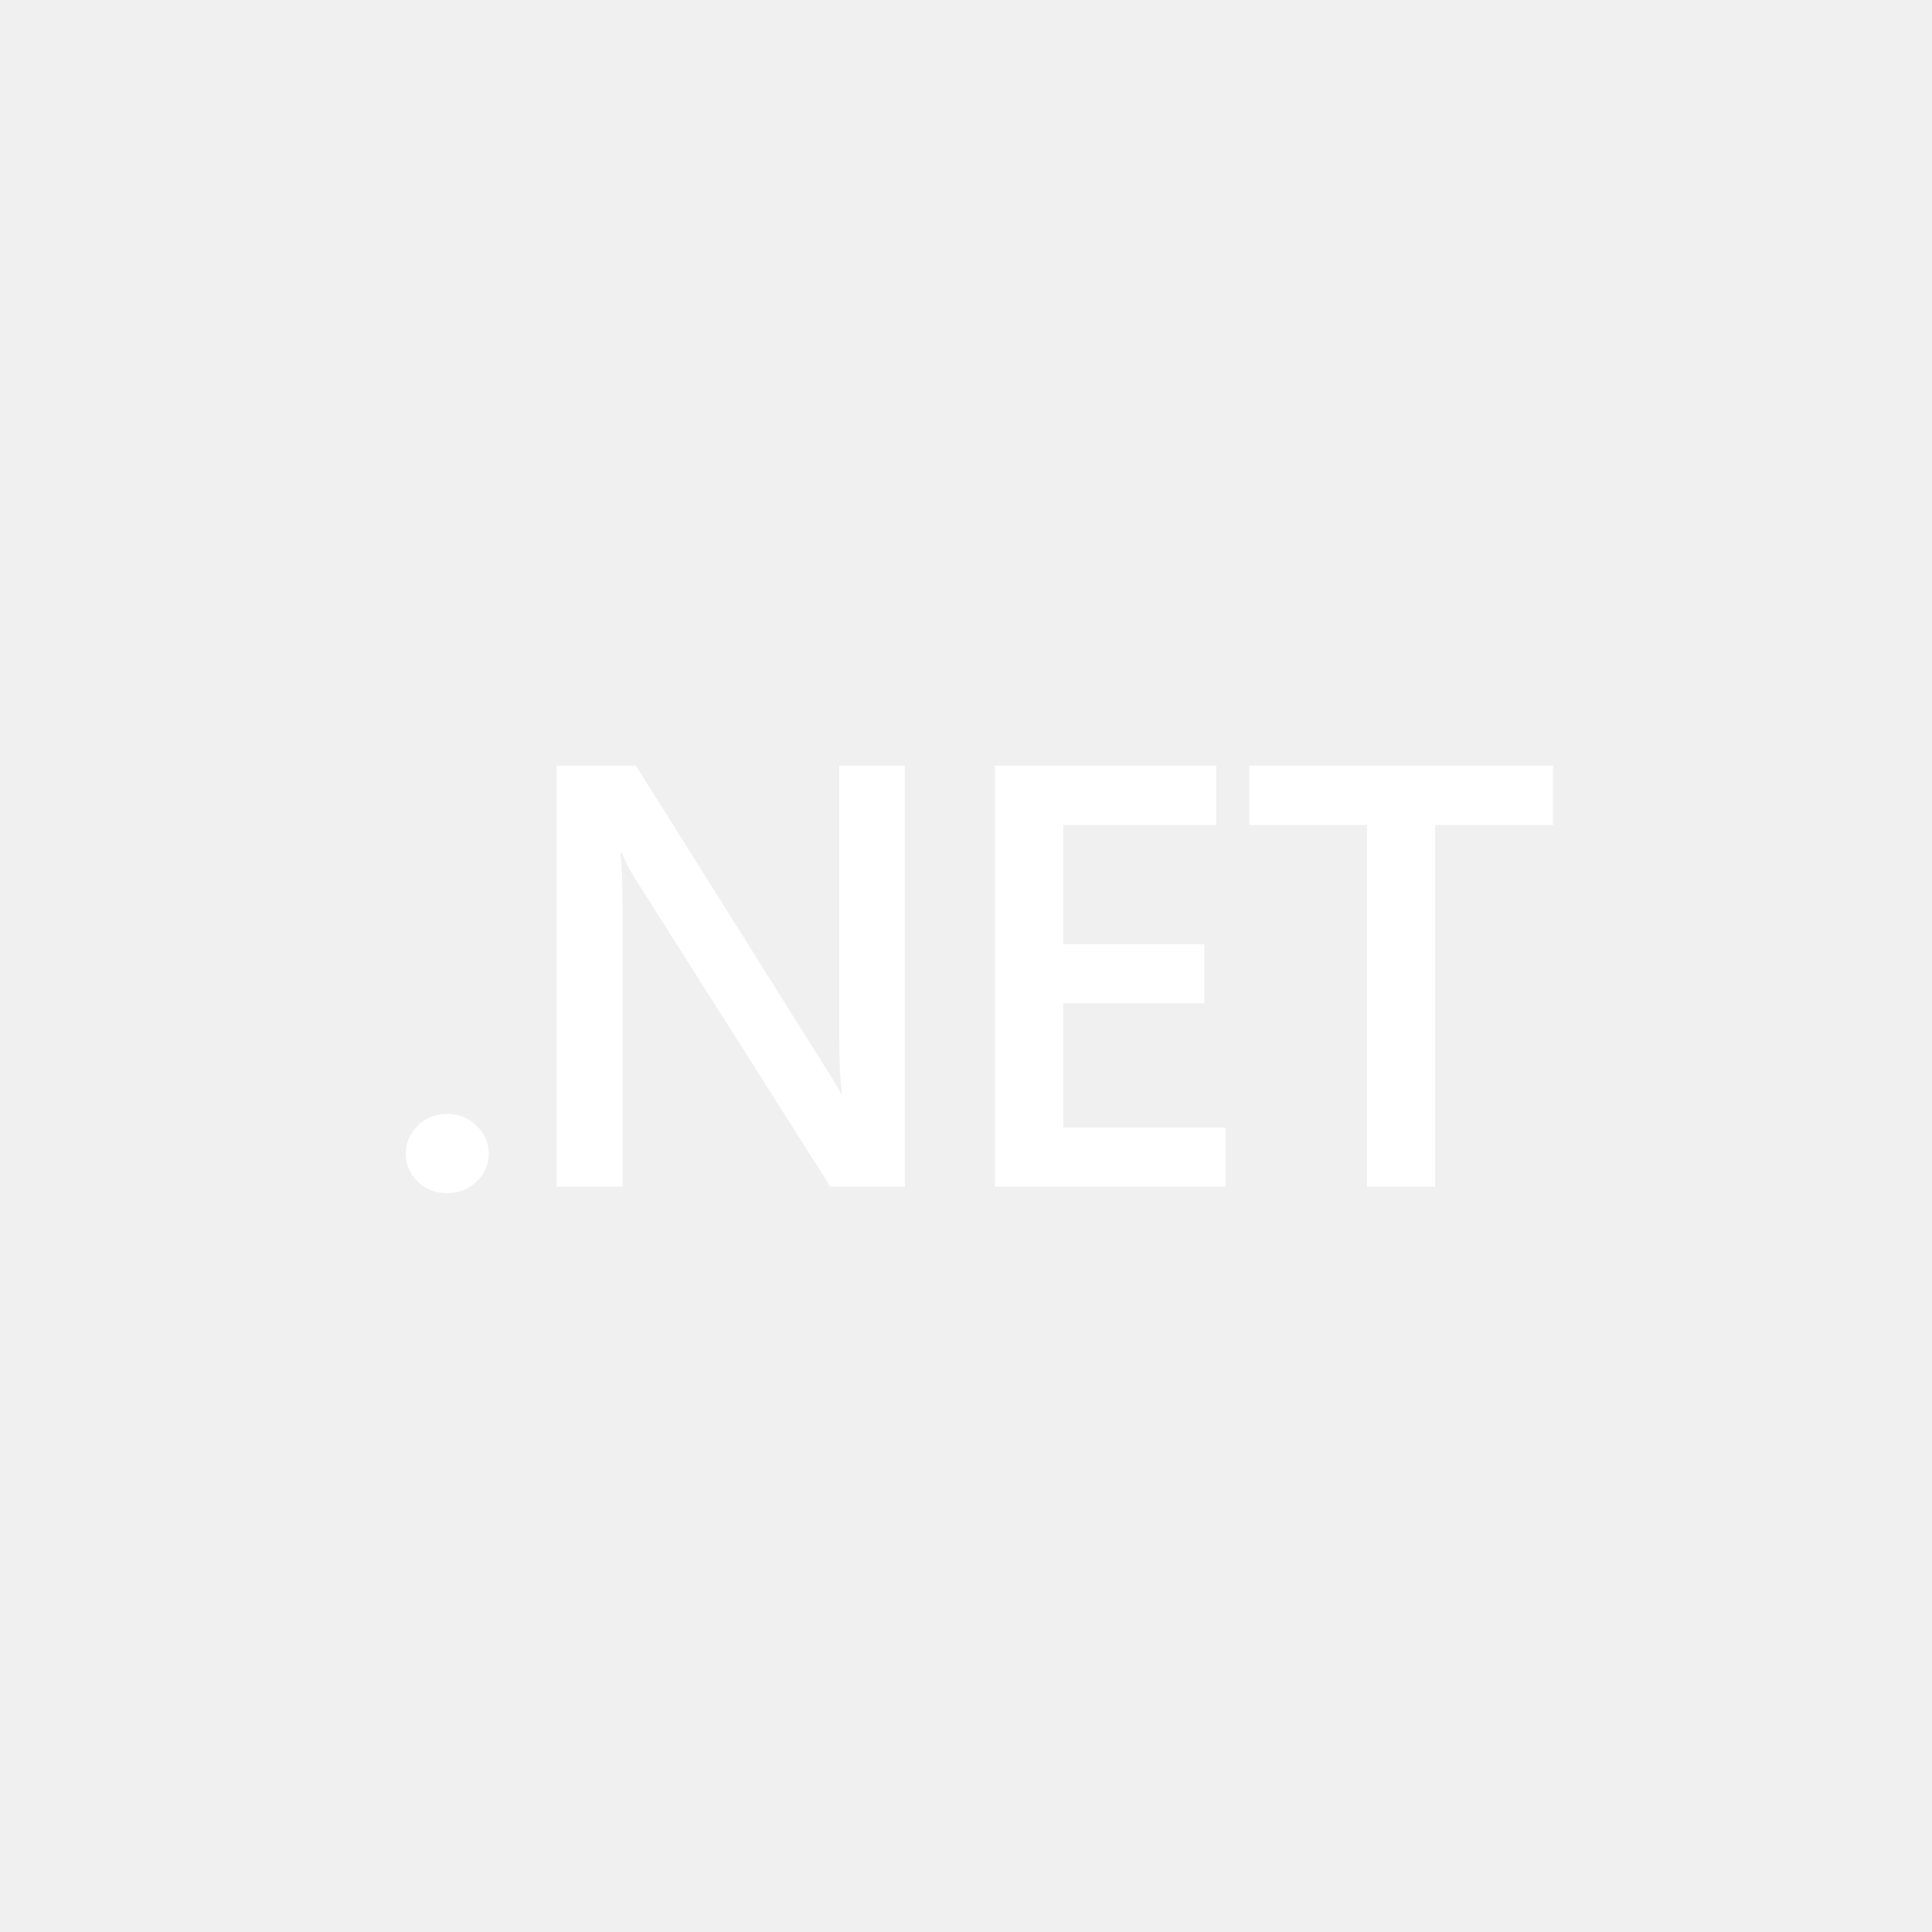
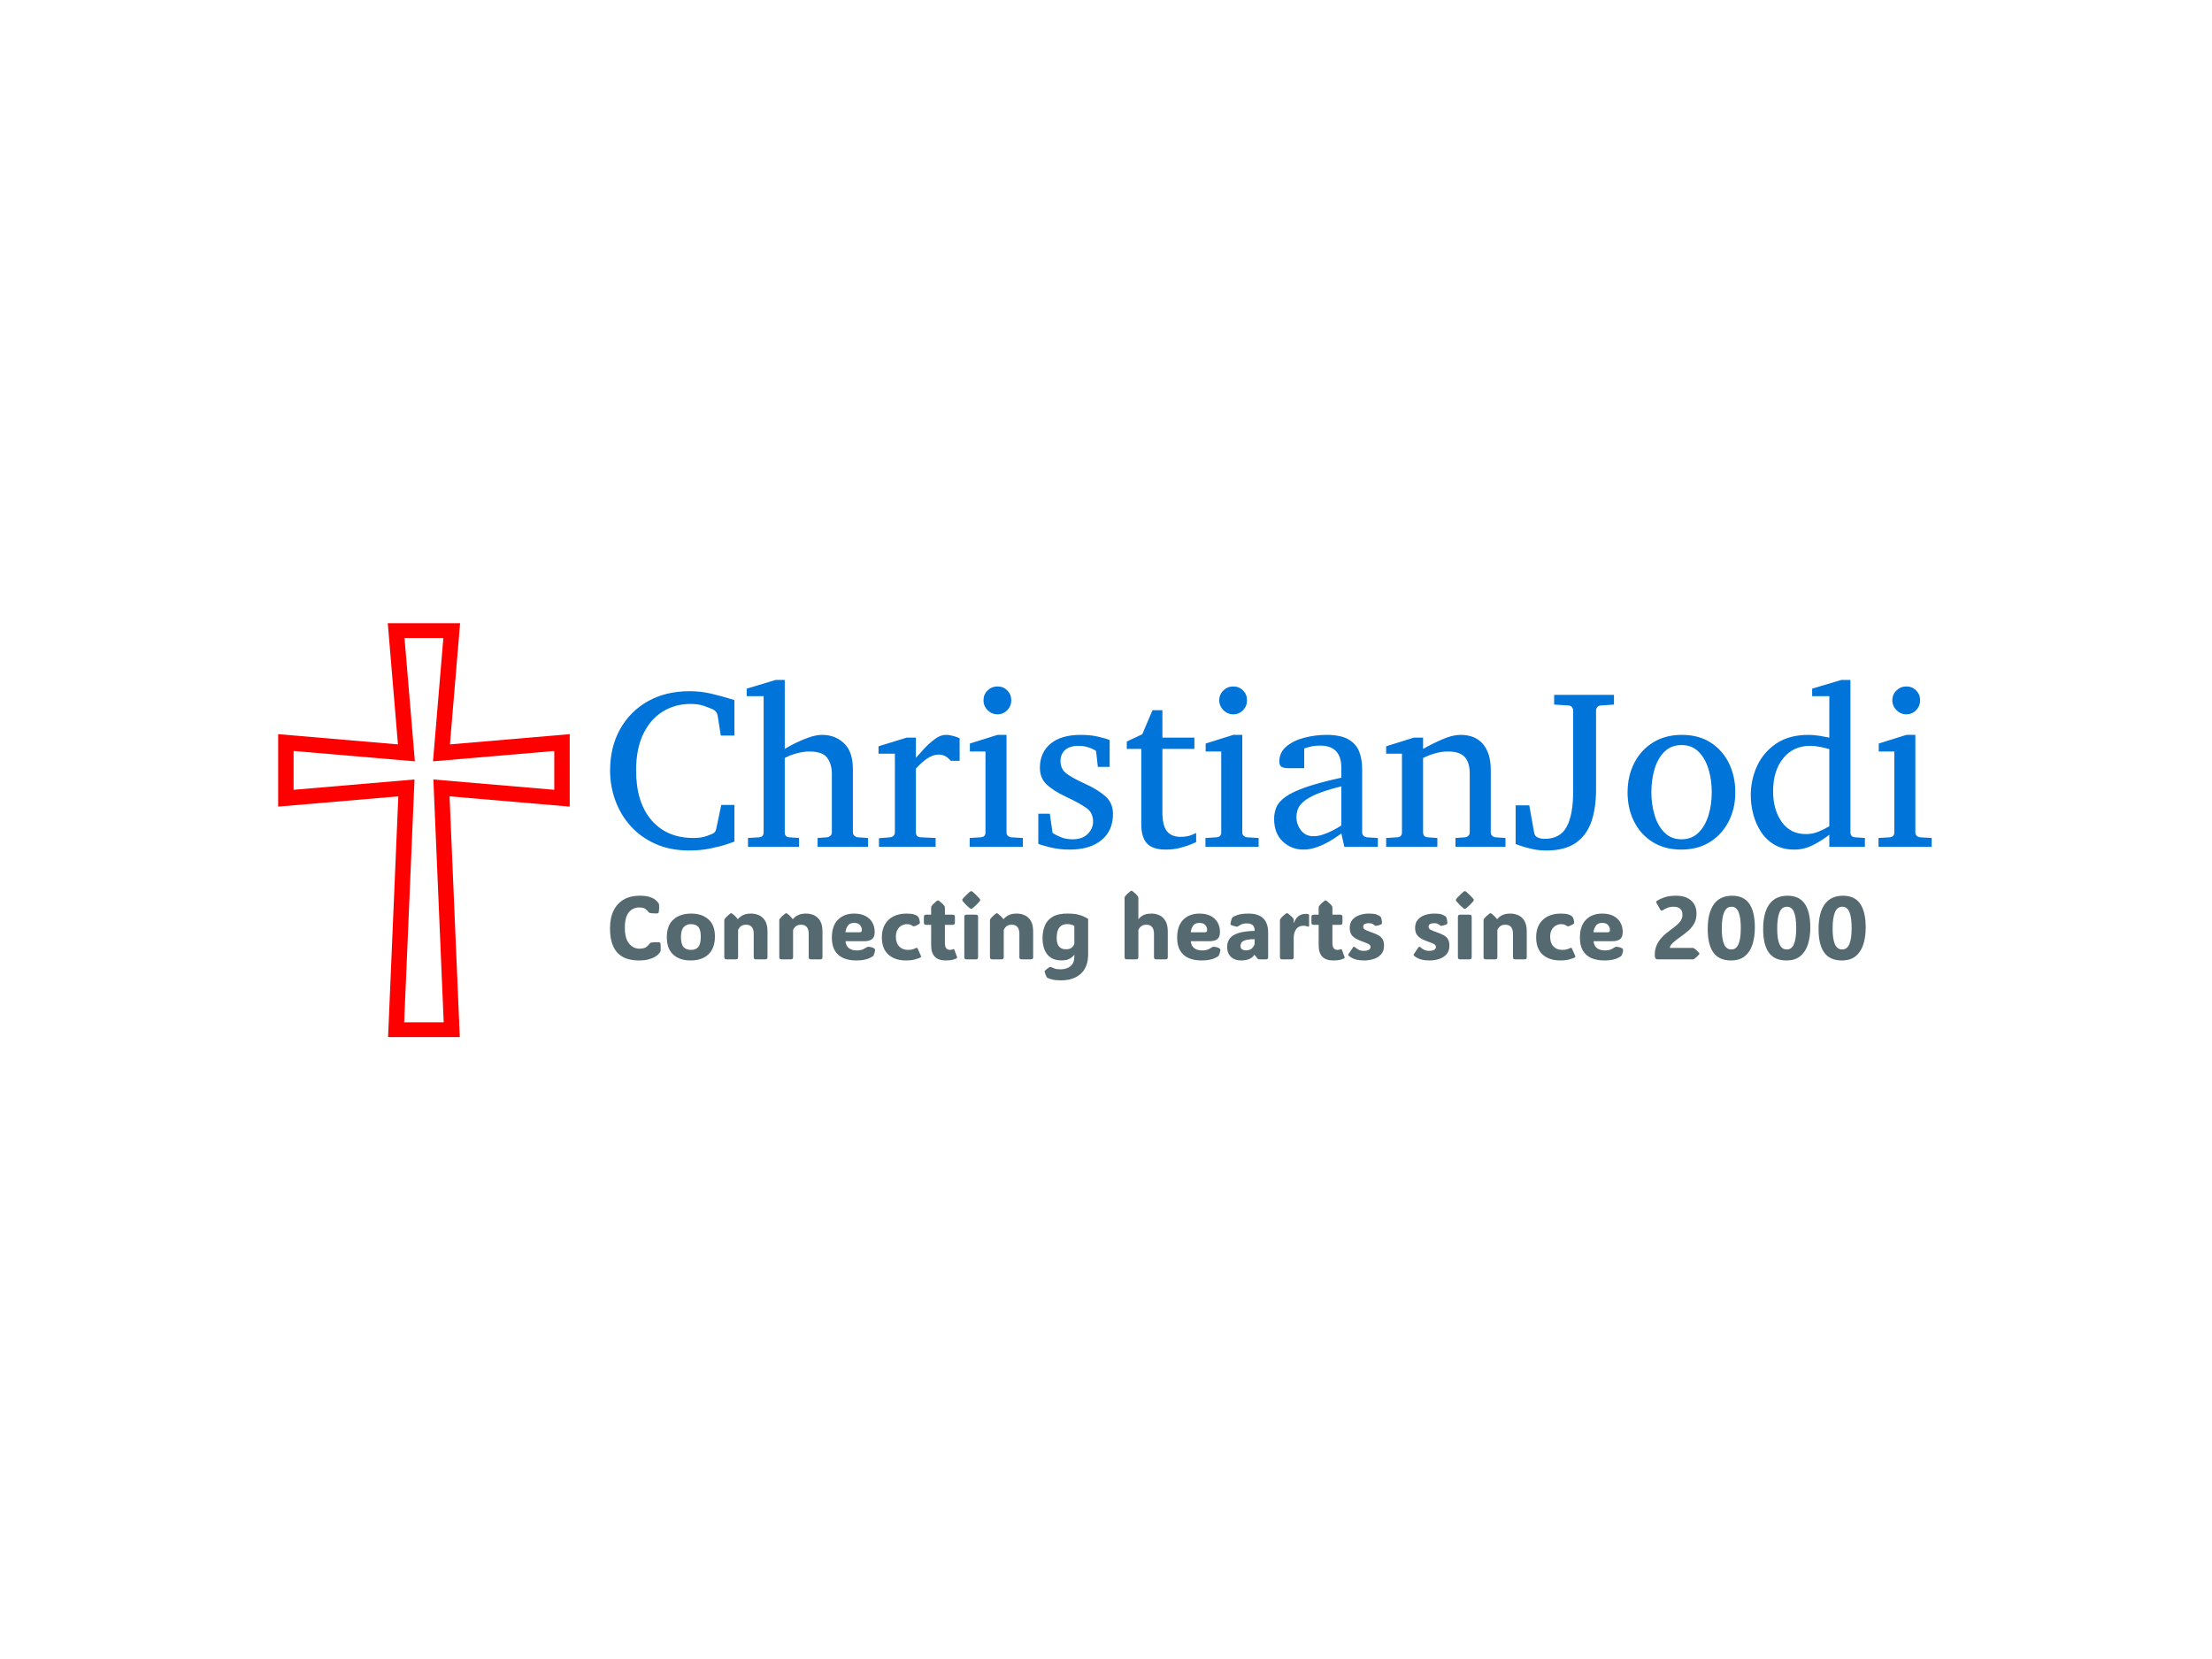
- <svg xmlns="http://www.w3.org/2000/svg" width="456" height="456" viewBox="0 0 456 456" version="1.1" xml:space="preserve" style="fill-rule:evenodd;clip-rule:evenodd;stroke-linejoin:round;stroke-miterlimit:2;">
-   <path d="m 105.5,281.609 c -2.703,0 -5.001,-0.9 -6.893,-2.702 -1.892,-1.848 -2.838,-4.042 -2.838,-6.582 0,-2.587 0.946,-4.804 2.838,-6.652 1.892,-1.848 4.19,-2.772 6.893,-2.772 2.748,0 5.068,0.924 6.96,2.772 1.937,1.848 2.906,4.064 2.906,6.652 0,2.54 -0.968,4.734 -2.906,6.582 -1.892,1.802 -4.212,2.702 -6.96,2.702 z" style="fill:#ffffff;fill-rule:nonzero;stroke-width:0.838" />
-   <path d="M 213.561,280.084 H 195.99 L 149.7,207.054 c -1.171,-1.848 -2.14,-3.765 -2.906,-5.751 h -0.406 c 0.361,2.125 0.541,6.675 0.541,13.65 v 65.132 h -15.543 v -99.36 h 18.719 l 44.737,71.298 c 1.892,2.957 3.109,4.989 3.649,6.098 h 0.27 c -0.45,-2.632 -0.676,-7.09 -0.676,-13.373 v -64.023 h 15.476 z" style="fill:#ffffff;fill-rule:nonzero;stroke-width:0.838" />
-   <path d="m 289.251,280.084 h -54.401 v -99.36 h 52.238 v 13.997 h -36.154 v 28.131 h 33.316 v 13.927 h -33.316 v 29.378 h 38.316 z" style="fill:#ffffff;fill-rule:nonzero;stroke-width:0.838" />
-   <path d="M 366.565,194.721 H 338.722 v 85.363 h -16.084 v -85.363 h -27.775 v -13.997 h 71.701 z" style="fill:#ffffff;fill-rule:nonzero;stroke-width:0.838" />
+ <svg xmlns="http://www.w3.org/2000/svg" version="1.1" width="2000" height="1500" viewBox="0 0 2000 1500">
+   <rect width="2000" height="1500" fill="#ffffff" />
+   <g transform="matrix(0.75,0,0,0.75,249.0909,563.4498)">
+     <svg viewBox="0 0 396 99" data-background-color="#ffffff" preserveAspectRatio="xMidYMid meet" height="499" width="2000">
+       <g id="tight-bounds" transform="matrix(1,0,0,1,0.24,-0.1520401)">
+         <svg viewBox="0 0 395.52 99.304" height="99.304" width="395.52">
+           <g>
+             <svg viewBox="0 0 494.805 124.232" height="99.304" width="395.52">
+               <g transform="matrix(1,0,0,1,99.28484,17.16951)">
+                 <svg viewBox="0 0 395.52 89.893" height="89.893" width="395.52">
+                   <g id="textblocktransform">
+                     <svg viewBox="0 0 395.52 89.893" height="89.893" width="395.52" id="textblock">
+                       <g>
+                         <svg viewBox="0 0 395.52 51.037" height="51.037" width="395.52">
+                           <g transform="matrix(1,0,0,1,0,0)">
+                             <svg width="395.52" viewBox="1.95 -36.84 291.72 37.65" height="51.037" data-palette-color="#0074d9">
+                               <path d="M26.49-9.25L29.39-9.25 29.39-1.15Q29.27-1.1 27.84-0.61 26.42-0.12 24.19 0.34 21.97 0.81 19.41 0.81L19.41 0.81Q15.21 0.81 11.96-0.65 8.72-2.1 6.48-4.59 4.25-7.08 3.1-10.24 1.95-13.4 1.95-16.85L1.95-16.85Q1.95-22.02 4.15-25.96 6.35-29.91 10.29-32.13 14.23-34.35 19.46-34.35L19.46-34.35Q21.9-34.35 24.13-33.84 26.37-33.33 29.39-32.4L29.39-32.4 29.39-24.56 26.39-24.56 25.66-29.1Q25.56-29.52 25.29-29.83 25.02-30.15 24.8-30.25L24.8-30.25 24.61-30.35Q23.97-30.64 22.71-31.09 21.44-31.54 19.7-31.54L19.7-31.54Q16.31-31.54 13.59-29.87 10.86-28.2 9.28-24.93 7.69-21.66 7.69-16.85L7.69-16.85Q7.69-9.86 11.06-5.91 14.43-1.95 20.36-1.95L20.36-1.95Q22.12-1.95 23.22-2.37 24.32-2.78 24.39-2.81L24.39-2.81Q25.17-3.1 25.34-3.81L25.34-3.81 26.49-9.25ZM58.88-1.95L58.88 0 47.75 0 47.75-1.95 49.8-2.1Q50.24-2.15 50.57-2.44 50.9-2.73 50.9-3.2L50.9-3.2 50.9-16.09Q50.9-18.24 49.88-19.64 48.85-21.04 45.94-21.04L45.94-21.04Q44.63-21.04 43.1-20.63 41.57-20.21 40.5-19.6L40.5-19.6 40.5-3.2Q40.5-2.17 41.5-2.1L41.5-2.1 43.65-1.95 43.65 0 32.39 0 32.39-1.95 34.79-2.1Q35.84-2.17 35.84-3.2L35.84-3.2 35.84-33.25 32.1-33.25 32.1-34.91 38.5-36.84 40.5-36.84 40.5-21.61Q41.4-22.17 42.84-22.89 44.28-23.61 45.87-24.16 47.46-24.71 48.75-24.71L48.75-24.71Q51.63-24.71 53.59-22.85 55.54-21 55.54-17.14L55.54-17.14 55.54-3.2Q55.54-2.73 55.87-2.44 56.2-2.15 56.64-2.1L56.64-2.1 58.88-1.95ZM79.1-23.95L79.1-18.99 77.14-18.99Q76.68-19.56 76.03-19.96 75.39-20.36 74.46-20.36L74.46-20.36Q73.26-20.36 72-19.53 70.75-18.7 69.45-17.26L69.45-17.26 69.45-3.2Q69.45-2.15 70.5-2.1L70.5-2.1 73.8-1.95 73.8 0 61.3 0 61.3-1.9 63.76-2.1Q64.2-2.15 64.51-2.44 64.81-2.73 64.81-3.2L64.81-3.2 64.81-20.56 61.2-20.56 61.2-22.19 67.4-24.1 69.45-24.1 69.45-19.65Q70.19-20.46 71.28-21.66 72.38-22.85 73.63-23.78 74.87-24.71 76.04-24.71L76.04-24.71Q76.83-24.71 77.73-24.46 78.63-24.22 79.1-23.95L79.1-23.95ZM90.5-32.35L90.5-32.35Q90.5-31.08 89.62-30.16 88.74-29.25 87.47-29.25L87.47-29.25Q86.2-29.25 85.28-30.16 84.37-31.08 84.37-32.35L84.37-32.35Q84.37-33.64 85.28-34.52 86.2-35.4 87.47-35.4L87.47-35.4Q88.74-35.4 89.62-34.52 90.5-33.64 90.5-32.35ZM93.06-1.95L93.06 0 81.32 0 81.32-1.95 83.76-2.1Q84.81-2.17 84.81-3.2L84.81-3.2 84.81-21.04 81.36-21.04 81.36-22.8 87.47-24.71 89.45-24.71 89.45-3.2Q89.45-2.73 89.75-2.44 90.06-2.15 90.5-2.1L90.5-2.1 93.06-1.95ZM112.95-7.25L112.95-7.25Q112.95-3.56 110.41-1.48 107.88 0.61 103.41 0.61L103.41 0.61Q101.11 0.61 99.17 0.13 97.23-0.34 96.47-0.66L96.47-0.66 96.47-7.3 99.01-7.3 99.62-3.05Q100.38-2.56 101.49-2.11 102.6-1.66 104.07-1.66L104.07-1.66Q106.22-1.66 107.39-2.86 108.56-4.05 108.56-5.54L108.56-5.54Q108.56-7.52 107.14-8.53 105.73-9.55 103.12-10.79L103.12-10.79 102.46-11.11Q99.72-12.4 98.27-13.81 96.82-15.21 96.82-17.46L96.82-17.46Q96.82-20.8 99.16-22.75 101.5-24.71 105.82-24.71L105.82-24.71Q108.02-24.71 109.74-24.3 111.46-23.9 112.22-23.56L112.22-23.56 112.22-17.65 109.61-17.65 109.22-21.14Q108.68-21.56 107.63-21.92 106.58-22.29 105.41-22.29L105.41-22.29Q103.36-22.29 102.36-21.35 101.36-20.41 101.36-18.95L101.36-18.95Q101.36-17.26 102.57-16.27 103.77-15.28 106.95-13.84L106.95-13.84Q109.56-12.65 111.26-11.17 112.95-9.69 112.95-7.25ZM131.31-3.05L131.31-3.05 131.31-1.05Q131.31-1.05 130.37-0.63 129.43-0.22 127.9 0.2 126.38 0.61 124.57 0.61L124.57 0.61Q121.76 0.61 120.48-0.72 119.2-2.05 119.2-5L119.2-5 119.2-21.61 116-21.61 116-23.24 119.42-24.85 121.67-30.15 123.86-30.15 123.86-24.1 130.92-24.1 130.92-21.61 123.86-21.61 123.86-7.64Q123.86-4.66 124.87-3.43 125.87-2.2 127.87-2.2L127.87-2.2Q129.33-2.2 130.32-2.62 131.31-3.05 131.31-3.05ZM142.54-32.35L142.54-32.35Q142.54-31.08 141.66-30.16 140.78-29.25 139.51-29.25L139.51-29.25Q138.24-29.25 137.33-30.16 136.41-31.08 136.41-32.35L136.41-32.35Q136.41-33.64 137.33-34.52 138.24-35.4 139.51-35.4L139.51-35.4Q140.78-35.4 141.66-34.52 142.54-33.64 142.54-32.35ZM145.1-1.95L145.1 0 133.36 0 133.36-1.95 135.8-2.1Q136.85-2.17 136.85-3.2L136.85-3.2 136.85-21.04 133.41-21.04 133.41-22.8 139.51-24.71 141.49-24.71 141.49-3.2Q141.49-2.73 141.79-2.44 142.1-2.15 142.54-2.1L142.54-2.1 145.1-1.95ZM171.42-1.95L171.42 0 164.02 0 163.36-2.95Q163.36-2.95 162.62-2.42 161.87-1.88 160.65-1.17 159.43-0.46 157.95 0.07 156.48 0.61 155.01 0.61L155.01 0.61Q152.3 0.61 150.41-1.2 148.52-3 148.52-6.15L148.52-6.15Q148.52-7.54 149.02-8.74 149.52-9.94 151.02-11.02 152.52-12.11 155.49-13.15 158.45-14.18 163.36-15.26L163.36-15.26 163.36-17.41Q163.36-22.34 158.7-22.34L158.7-22.34Q157.4-22.34 156.46-22.09 155.52-21.85 155.16-21.7L155.16-21.7 155.16-17.36 151.52-17.36Q150.84-17.36 150.25-17.61 149.67-17.87 149.67-18.8L149.67-18.8Q149.67-20.85 151.23-22.16 152.79-23.46 155.19-24.08 157.6-24.71 160.07-24.71L160.07-24.71Q163.17-24.71 164.88-23.74 166.58-22.78 167.27-21.08 167.95-19.38 167.95-17.21L167.95-17.21 167.95-3.2Q167.95-2.73 168.26-2.44 168.56-2.15 169-2.1L169-2.1 171.42-1.95ZM163.36-4.71L163.36-4.71 163.36-13.35Q159.99-12.52 158-11.68 156.01-10.84 155.04-10 154.06-9.16 153.75-8.29 153.45-7.42 153.45-6.49L153.45-6.49Q153.45-4.96 154.44-3.65 155.43-2.34 157.21-2.34L157.21-2.34Q158.21-2.34 159.28-2.7 160.36-3.05 161.29-3.53 162.21-4 162.79-4.36 163.36-4.71 163.36-4.71ZM199.59-1.95L199.59 0 188.55 0 188.55-1.95 190.65-2.1Q191.09-2.15 191.4-2.44 191.7-2.73 191.7-3.2L191.7-3.2 191.7-16.21Q191.7-18.58 190.61-19.81 189.51-21.04 186.89-21.04L186.89-21.04Q185.48-21.04 184.07-20.64 182.67-20.24 181.4-19.6L181.4-19.6 181.4-3.2Q181.4-2.17 182.45-2.1L182.45-2.1 184.55-1.95 184.55 0 173.25 0 173.25-1.95 175.69-2.1Q176.74-2.17 176.74-3.2L176.74-3.2 176.74-20.56 173.25-20.56 173.25-22.19 179.35-24.1 181.4-24.1 181.4-21.61Q183.5-22.8 185.71-23.75 187.92-24.71 189.65-24.71L189.65-24.71Q192.92-24.71 194.63-22.67 196.34-20.63 196.34-16.99L196.34-16.99 196.34-3.2Q196.34-2.73 196.65-2.44 196.95-2.15 197.39-2.1L197.39-2.1 199.59-1.95ZM223.54-33.54L223.54-31.4 220.63-31.2Q220.12-31.18 219.85-30.82 219.58-30.47 219.58-30.1L219.58-30.1 219.58-12.65Q219.58-8.5 218.52-5.48 217.46-2.47 215.05-0.83 212.65 0.81 208.6 0.81L208.6 0.81Q206.98 0.81 205.48 0.48 203.98 0.15 202.98-0.21 201.98-0.56 201.83-0.61L201.83-0.61 201.83-9.16 204.84-9.16 205.93-3.05Q206.08-2.29 206.78-2.03 207.47-1.76 208.23-1.76L208.23-1.76Q211.65-1.76 213.09-4.41 214.53-7.06 214.53-12.3L214.53-12.3 214.53-30.1Q214.53-30.47 214.27-30.82 214.02-31.18 213.48-31.2L213.48-31.2 210.33-31.4 210.33-33.54 223.54-33.54ZM250.32-12.01L250.32-12.01Q250.32-8.47 248.85-5.6 247.39-2.73 244.71-1.06 242.04 0.61 238.38 0.61L238.38 0.61Q234.74 0.61 232.08-1.05 229.42-2.71 227.98-5.57 226.54-8.42 226.54-12.01L226.54-12.01Q226.54-15.58 227.99-18.46 229.44-21.34 232.14-23.02 234.84-24.71 238.52-24.71L238.52-24.71Q242.26-24.71 244.9-23 247.53-21.29 248.93-18.41 250.32-15.53 250.32-12.01ZM245.12-12.06L245.12-12.06Q245.12-14.79 244.4-17.16 243.68-19.53 242.2-21 240.72-22.46 238.48-22.46L238.48-22.46Q236.16-22.46 234.68-21 233.2-19.53 232.49-17.16 231.79-14.79 231.79-12.06L231.79-12.06Q231.79-9.35 232.51-6.97 233.23-4.59 234.7-3.13 236.18-1.66 238.43-1.66L238.43-1.66Q240.72-1.66 242.2-3.13 243.68-4.59 244.4-6.96 245.12-9.33 245.12-12.06ZM278.93-1.95L278.93 0 271.07 0 271.07-2.66Q269.36-1.34 267.43-0.37 265.5 0.61 263.33 0.61L263.33 0.61Q260.81 0.61 258.99-0.45 257.17-1.51 256.01-3.27 254.86-5.03 254.29-7.15 253.73-9.28 253.73-11.4L253.73-11.4Q253.73-14.79 255.12-17.83 256.52-20.87 259.35-22.79 262.18-24.71 266.48-24.71L266.48-24.71Q267.67-24.71 269.08-24.48 270.48-24.24 271.07-24.1L271.07-24.1 271.07-33.25 267.28-33.25 267.28-34.91 273.73-36.84 275.73-36.84 275.73-3.2Q275.73-2.17 276.78-2.1L276.78-2.1 278.93-1.95ZM271.07-4.54L271.07-4.54 271.07-21.56Q270.43-21.78 269.17-22.03 267.92-22.29 266.82-22.29L266.82-22.29Q263.11-22.29 260.89-19.54 258.66-16.8 258.66-12.26L258.66-12.26Q258.66-8.18 260.57-5.49 262.47-2.81 265.91-2.81L265.91-2.81Q267.43-2.81 268.76-3.38 270.09-3.96 271.07-4.54ZM291.11-32.35L291.11-32.35Q291.11-31.08 290.23-30.16 289.35-29.25 288.08-29.25L288.08-29.25Q286.81-29.25 285.9-30.16 284.98-31.08 284.98-32.35L284.98-32.35Q284.98-33.64 285.9-34.52 286.81-35.4 288.08-35.4L288.08-35.4Q289.35-35.4 290.23-34.52 291.11-33.64 291.11-32.35ZM293.67-1.95L293.67 0 281.93 0 281.93-1.95 284.37-2.1Q285.42-2.17 285.42-3.2L285.42-3.2 285.42-21.04 281.98-21.04 281.98-22.8 288.08-24.71 290.06-24.71 290.06-3.2Q290.06-2.73 290.36-2.44 290.67-2.15 291.11-2.1L291.11-2.1 293.67-1.95Z" opacity="1" transform="matrix(1,0,0,1,0,0)" fill="#0074d9" class="wordmark-text-0" data-fill-palette-color="primary" id="text-0" />
+                             </svg>
+                           </g>
+                         </svg>
+                       </g>
+                       <g transform="matrix(1,0,0,1,0,63.08558)">
+                         <svg viewBox="0 0 375.744 26.807" height="26.807" width="375.744">
+                           <g transform="matrix(1,0,0,1,0,0)">
+                             <svg width="375.744" viewBox="2.2 -38.38 702.47 50.12" height="26.807" data-palette-color="#556970">
+                               <path d="M18.6-5.98L18.6-5.98Q20.39-5.98 21.4-6.35 22.41-6.71 22.97-7.25 23.54-7.79 23.95-8.33L23.95-8.33Q24.34-8.81 24.6-9.06 24.85-9.3 25.32-9.4L25.32-9.4Q25.71-9.52 26.57-9.56 27.44-9.59 28.31-9.59 29.17-9.59 29.52-9.55L29.52-9.55Q30.03-9.52 30.22-9.35L30.22-9.35Q30.42-9.18 30.47-8.62L30.47-8.62Q30.54-7.84 30.55-6.76 30.57-5.69 30.52-4.91L30.52-4.91Q30.49-4.66 30.43-4.49 30.37-4.32 30.18-3.98L30.18-3.98Q29.93-3.59 29.22-2.84 28.52-2.1 27.15-1.31 25.78-0.51 23.62 0.05 21.46 0.61 18.31 0.61L18.31 0.61Q14.94 0.61 12.01-0.26 9.08-1.12 6.87-3.17 4.66-5.22 3.43-8.72 2.2-12.21 2.2-17.43L2.2-17.43Q2.2-23.24 4.21-27.31 6.23-31.37 9.94-33.5 13.65-35.62 18.73-35.62L18.73-35.62Q22.29-35.62 24.45-34.89 26.61-34.16 27.73-33.17 28.86-32.18 29.32-31.45L29.32-31.45Q29.49-31.18 29.57-30.97 29.64-30.76 29.66-30.32L29.66-30.32Q29.74-29.74 29.7-28.61 29.66-27.49 29.52-26.64L29.52-26.64Q29.42-26.1 29.2-25.93L29.2-25.93Q29.1-25.83 28.86-25.76 28.61-25.68 28.13-25.68L28.13-25.68Q27.34-25.68 26.37-25.74 25.39-25.81 24.9-25.88L24.9-25.88Q24.32-25.98 24.05-26.16 23.78-26.34 23.51-26.73L23.51-26.73Q23.07-27.37 22-28.2 20.92-29.03 18.46-29.03L18.46-29.03Q14.99-29.03 12.74-26.35 10.5-23.68 10.5-17.7L10.5-17.7Q10.5-11.74 12.85-8.86 15.21-5.98 18.6-5.98ZM47.31 0.61L47.31 0.61Q41.16 0.61 37.57-2.66 33.98-5.93 33.98-12.4L33.98-12.4Q33.98-19.04 37.71-22.33 41.43-25.61 47.65-25.61L47.65-25.61Q53.66-25.61 57.27-22.38 60.89-19.14 60.89-12.84L60.89-12.84Q60.89-6.27 57.27-2.83 53.66 0.61 47.31 0.61ZM47.56-5.3L47.56-5.3Q50.24-5.3 51.61-6.97 52.98-8.64 52.98-12.7L52.98-12.7Q52.98-16.55 51.6-18.13 50.22-19.7 47.51-19.7L47.51-19.7Q44.89-19.7 43.39-18.01 41.89-16.31 41.89-12.5L41.89-12.5Q41.89-8.52 43.32-6.91 44.75-5.3 47.56-5.3ZM90.3-15.55L90.3-15.55 90.3-1.29Q90.3-0.56 90-0.28 89.69 0 88.96 0L88.96 0 83.93 0Q83.2 0 82.89-0.28 82.59-0.56 82.59-1.29L82.59-1.29 82.59-14.28Q82.59-16.94 81.46-18.16 80.34-19.38 78.41-19.38L78.41-19.38Q76.48-19.38 75.45-18.55 74.41-17.72 73.85-16.46L73.85-16.46 73.85-1.29Q73.85-0.56 73.54-0.28 73.24 0 72.5 0L72.5 0 67.48 0Q66.74 0 66.44-0.28 66.13-0.56 66.13-1.29L66.13-1.29 66.13-21.75Q66.13-22.34 66.38-22.66L66.38-22.66Q66.89-23.34 67.61-24.05 68.33-24.76 69.38-25.56L69.38-25.56Q69.7-25.81 69.99-25.81L69.99-25.81Q70.26-25.81 70.6-25.56L70.6-25.56Q71.63-24.76 72.36-24.02 73.09-23.29 73.65-22.51L73.65-22.51 73.77-22.51Q74.19-23.05 75.02-23.77 75.85-24.49 77.35-25.05 78.85-25.61 81.2-25.61L81.2-25.61Q83.49-25.61 85.57-24.68 87.64-23.75 88.97-21.56 90.3-19.36 90.3-15.55ZM121.06-15.55L121.06-15.55 121.06-1.29Q121.06-0.56 120.76-0.28 120.45 0 119.72 0L119.72 0 114.69 0Q113.96 0 113.65-0.28 113.35-0.56 113.35-1.29L113.35-1.29 113.35-14.28Q113.35-16.94 112.22-18.16 111.1-19.38 109.17-19.38L109.17-19.38Q107.24-19.38 106.21-18.55 105.17-17.72 104.61-16.46L104.61-16.46 104.61-1.29Q104.61-0.56 104.3-0.28 104 0 103.26 0L103.26 0 98.23 0Q97.5 0 97.2-0.28 96.89-0.56 96.89-1.29L96.89-1.29 96.89-21.75Q96.89-22.34 97.14-22.66L97.14-22.66Q97.65-23.34 98.37-24.05 99.09-24.76 100.14-25.56L100.14-25.56Q100.46-25.81 100.75-25.81L100.75-25.81Q101.02-25.81 101.36-25.56L101.36-25.56Q102.39-24.76 103.12-24.02 103.85-23.29 104.41-22.51L104.41-22.51 104.53-22.51Q104.95-23.05 105.78-23.77 106.61-24.49 108.11-25.05 109.61-25.61 111.96-25.61L111.96-25.61Q114.25-25.61 116.33-24.68 118.4-23.75 119.73-21.56 121.06-19.36 121.06-15.55ZM139.91 0.61L139.91 0.61Q135.78 0.61 132.73-0.72 129.68-2.05 127.99-4.86 126.31-7.67 126.31-12.11L126.31-12.11Q126.31-18.77 129.73-22.19 133.14-25.61 138.81-25.61L138.81-25.61Q142.49-25.61 145.05-24.29 147.6-22.97 148.93-20.65 150.26-18.33 150.26-15.36L150.26-15.36Q150.26-12.45 148.77-11.3 147.28-10.16 144.42-10.16L144.42-10.16 133.95-10.16Q134.15-7.64 135.79-6.32 137.44-5 140.27-5L140.27-5Q142.52-5 143.87-5.68 145.23-6.35 145.77-6.74L145.77-6.74Q146.23-7.08 146.82-7.06L146.82-7.06Q147.28-7.06 148.15-6.87 149.01-6.69 149.87-6.2L149.87-6.2Q150.48-5.88 150.48-5.32L150.48-5.32Q150.48-5 150.36-4.42L150.36-4.42Q150.28-4.08 150.11-3.43 149.94-2.78 149.67-2.22L149.67-2.22Q149.53-1.95 149.21-1.71L149.21-1.71Q148.72-1.37 147.63-0.81 146.55-0.24 144.67 0.18 142.79 0.61 139.91 0.61ZM133.9-15.16L133.9-15.16 141.86-15.16Q143.11-15.16 143.11-16.31L143.11-16.31Q143.11-18.04 142.02-19.23 140.93-20.41 138.76-20.41L138.76-20.41Q136.39-20.41 135.28-18.9 134.17-17.38 133.9-15.16ZM168.08-25.61L168.08-25.61Q170.98-25.61 172.3-25.13 173.62-24.66 173.96-24.39L173.96-24.39Q174.5-24.05 174.79-23.51L174.79-23.51Q174.96-23.24 175.18-22.58 175.4-21.92 175.5-21.14L175.5-21.14Q175.62-20.53 175.52-20.28 175.43-20.02 174.91-19.65L174.91-19.65Q174.33-19.26 173.63-18.96 172.94-18.65 172.5-18.53L172.5-18.53Q172.13-18.43 171.94-18.48 171.74-18.53 171.4-18.77L171.4-18.77Q171.01-19.04 170.3-19.37 169.59-19.7 168.35-19.7L168.35-19.7Q166.76-19.7 165.33-18.92 163.9-18.14 163.01-16.58 162.12-15.01 162.12-12.67L162.12-12.67Q162.12-9.16 163.96-7.23 165.81-5.3 168.91-5.3L168.91-5.3Q170.5-5.3 171.55-5.63 172.59-5.96 173.21-6.3L173.21-6.3Q173.69-6.57 173.95-6.43 174.21-6.3 174.35-5.96L174.35-5.96 176.13-1.93Q176.4-1.29 175.84-1.03L175.84-1.03Q174.94-0.56 172.86 0.02 170.79 0.61 167.74 0.61L167.74 0.61Q161.61 0.61 157.95-2.65 154.28-5.91 154.28-12.4L154.28-12.4Q154.28-16.55 155.97-19.51 157.65-22.46 160.75-24.04 163.85-25.61 168.08-25.61ZM190 0.61L190 0.61Q181.85 0.61 181.85-7.86L181.85-7.86 181.85-19.31 179.09-19.31Q178.35-19.31 178.07-19.62 177.79-19.92 177.79-20.65L177.79-20.65 177.79-23.66Q177.79-24.39 178.07-24.69 178.35-25 179.09-25L179.09-25 181.85-25 181.85-28.93Q181.85-29.52 182.09-29.83L182.09-29.83Q183.11-31.18 185.09-32.74L185.09-32.74Q185.43-32.98 185.7-32.98L185.7-32.98Q186-32.98 186.29-32.74L186.29-32.74Q187.34-31.93 188.06-31.23 188.78-30.52 189.29-29.83L189.29-29.83Q189.54-29.52 189.54-28.93L189.54-28.93 189.54-25 193.86-25Q194.59-25 194.87-24.69 195.15-24.39 195.15-23.66L195.15-23.66 195.15-20.65Q195.15-19.92 194.87-19.62 194.59-19.31 193.86-19.31L193.86-19.31 189.54-19.31 189.54-9.2Q189.54-5.3 192.37-5.3L192.37-5.3Q192.81-5.3 193.17-5.38 193.54-5.47 193.81-5.57L193.81-5.57Q194.32-5.76 194.53-5.71 194.74-5.66 194.91-5.18L194.91-5.18 196.32-1.39Q196.54-0.78 196.03-0.51L196.03-0.51Q195.66-0.34 194.26 0.13 192.86 0.61 190 0.61ZM199.27-33.2L199.27-33.2Q199.27-33.52 199.47-33.76 199.67-34.01 199.98-34.4L199.98-34.4Q200.67-35.18 201.57-36.05 202.47-36.91 203.4-37.72L203.4-37.72Q203.99-38.18 204.28-38.18L204.28-38.18Q204.57-38.18 205.18-37.72L205.18-37.72Q207.16-36.01 208.55-34.4L208.55-34.4Q208.87-34.03 209.08-33.78 209.28-33.52 209.28-33.2L209.28-33.2Q209.28-32.89 209.08-32.64 208.87-32.4 208.53-31.98L208.53-31.98Q207.87-31.23 206.99-30.36 206.11-29.49 205.18-28.71L205.18-28.71Q204.84-28.42 204.65-28.33 204.45-28.25 204.28-28.25L204.28-28.25Q204.11-28.25 203.93-28.33 203.74-28.42 203.35-28.71L203.35-28.71Q202.38-29.49 201.52-30.36 200.67-31.23 199.98-32.03L199.98-32.03Q199.67-32.42 199.47-32.65 199.27-32.89 199.27-33.2ZM208.11-23.71L208.11-1.29Q208.11-0.56 207.81-0.28 207.5 0 206.77 0L206.77 0 201.74 0Q201.01 0 200.7-0.28 200.4-0.56 200.4-1.29L200.4-1.29 200.4-23.71Q200.4-24.44 200.7-24.72 201.01-25 201.74-25L201.74-25 206.77-25Q207.5-25 207.81-24.72 208.11-24.44 208.11-23.71L208.11-23.71ZM238.92-15.55L238.92-15.55 238.92-1.29Q238.92-0.56 238.62-0.28 238.31 0 237.58 0L237.58 0 232.55 0Q231.82 0 231.51-0.28 231.21-0.56 231.21-1.29L231.21-1.29 231.21-14.28Q231.21-16.94 230.08-18.16 228.96-19.38 227.03-19.38L227.03-19.38Q225.1-19.38 224.06-18.55 223.03-17.72 222.47-16.46L222.47-16.46 222.47-1.29Q222.47-0.56 222.16-0.28 221.86 0 221.12 0L221.12 0 216.09 0Q215.36 0 215.06-0.28 214.75-0.56 214.75-1.29L214.75-1.29 214.75-21.75Q214.75-22.34 214.99-22.66L214.99-22.66Q215.51-23.34 216.23-24.05 216.95-24.76 218-25.56L218-25.56Q218.31-25.81 218.61-25.81L218.61-25.81Q218.88-25.81 219.22-25.56L219.22-25.56Q220.24-24.76 220.98-24.02 221.71-23.29 222.27-22.51L222.27-22.51 222.39-22.51Q222.81-23.05 223.64-23.77 224.47-24.49 225.97-25.05 227.47-25.61 229.81-25.61L229.81-25.61Q232.11-25.61 234.18-24.68 236.26-23.75 237.59-21.56 238.92-19.36 238.92-15.55ZM269.68-22.66L269.68-22.66 269.68-2.86Q269.68 4.27 265.61 8.01 261.55 11.74 254.47 11.74L254.47 11.74Q251.54 11.74 249.83 11.32 248.12 10.89 247.24 10.5L247.24 10.5Q246.68 10.23 246.51 9.94L246.51 9.94Q246.27 9.55 245.96 8.79 245.66 8.03 245.39 7.13L245.39 7.13Q245.31 6.79 245.36 6.62L245.36 6.62Q245.46 6.37 245.73 6.1L245.73 6.1Q246.17 5.66 246.99 5.08 247.8 4.49 248.24 4.32L248.24 4.32Q248.71 4.15 249.1 4.37L249.1 4.37Q249.73 4.71 250.92 5.14 252.1 5.57 254.25 5.57L254.25 5.57Q257.67 5.57 259.82 3.81 261.96 2.05 261.96-1.61L261.96-1.61 261.96-2.49 261.87-2.49Q261.33-1.81 260.48-1.1 259.62-0.39 258.27 0.1 256.91 0.59 254.79 0.59L254.79 0.59Q251.1 0.59 248.74-1.01 246.39-2.61 245.28-5.42 244.17-8.23 244.17-11.82L244.17-11.82Q244.17-15.75 245.46-18.87 246.75-22 249.81-23.82 252.86-25.63 258.16-25.63L258.16-25.63Q261.33-25.63 263.49-25.17 265.65-24.71 267.12-24.02 268.58-23.34 269.68-22.66ZM257.89-19.73L257.89-19.73Q255.06-19.73 253.57-17.82 252.08-15.92 252.08-11.91L252.08-11.91Q252.08-5.64 257.25-5.64L257.25-5.64Q259.28-5.64 260.35-6.47 261.43-7.3 261.96-8.57L261.96-8.57 261.96-18.65Q261.43-19.04 260.45-19.38 259.47-19.73 257.89-19.73ZM297.78-16.46L297.78-1.29Q297.78-0.56 297.47-0.28 297.16 0 296.43 0L296.43 0 291.4 0Q290.67 0 290.37-0.28 290.06-0.56 290.06-1.29L290.06-1.29 290.06-34.33Q290.06-34.91 290.3-35.23L290.3-35.23Q291.33-36.57 293.31-38.13L293.31-38.13Q293.65-38.38 293.92-38.38L293.92-38.38Q294.24-38.38 294.53-38.13L294.53-38.13Q295.58-37.33 296.3-36.62 297.02-35.91 297.53-35.23L297.53-35.23Q297.78-34.91 297.78-34.33L297.78-34.33 297.78-22.49 297.87-22.49Q298.41-23.19 299.26-23.91 300.12-24.63 301.55-25.12 302.98-25.61 305.2-25.61L305.2-25.61Q307.44-25.61 309.52-24.68 311.59-23.75 312.91-21.56 314.23-19.36 314.23-15.55L314.23-15.55 314.23-1.29Q314.23-0.56 313.93-0.28 313.62 0 312.89 0L312.89 0 307.86 0Q307.13 0 306.82-0.28 306.52-0.56 306.52-1.29L306.52-1.29 306.52-14.21Q306.52-16.92 305.39-18.15 304.27-19.38 302.34-19.38L302.34-19.38Q300.44-19.38 299.39-18.55 298.34-17.72 297.78-16.46L297.78-16.46ZM333.08 0.61L333.08 0.61Q328.95 0.61 325.9-0.72 322.85-2.05 321.16-4.86 319.48-7.67 319.48-12.11L319.48-12.11Q319.48-18.77 322.89-22.19 326.31-25.61 331.98-25.61L331.98-25.61Q335.66-25.61 338.21-24.29 340.77-22.97 342.1-20.65 343.43-18.33 343.43-15.36L343.43-15.36Q343.43-12.45 341.94-11.3 340.45-10.16 337.59-10.16L337.59-10.16 327.12-10.16Q327.31-7.64 328.96-6.32 330.61-5 333.44-5L333.44-5Q335.69-5 337.04-5.68 338.4-6.35 338.93-6.74L338.93-6.74Q339.4-7.08 339.98-7.06L339.98-7.06Q340.45-7.06 341.32-6.87 342.18-6.69 343.04-6.2L343.04-6.2Q343.65-5.88 343.65-5.32L343.65-5.32Q343.65-5 343.52-4.42L343.52-4.42Q343.45-4.08 343.28-3.43 343.11-2.78 342.84-2.22L342.84-2.22Q342.69-1.95 342.38-1.71L342.38-1.71Q341.89-1.37 340.8-0.81 339.72-0.24 337.84 0.18 335.96 0.61 333.08 0.61ZM327.07-15.16L327.07-15.16 335.03-15.16Q336.27-15.16 336.27-16.31L336.27-16.31Q336.27-18.04 335.19-19.23 334.1-20.41 331.93-20.41L331.93-20.41Q329.56-20.41 328.45-18.9 327.34-17.38 327.07-15.16ZM355.27 0.61L355.27 0.61Q351.68 0.61 349.56-1.4 347.45-3.42 347.45-6.96L347.45-6.96Q347.45-8.79 348.12-10.36 348.8-11.94 350.47-13.15 352.14-14.36 355.16-15.09 358.17-15.82 362.86-15.94L362.86-15.94Q362.86-18.16 361.75-19.14 360.64-20.12 358.41-20.12L358.41-20.12Q356.41-20.12 355.14-19.43 353.87-18.75 353.56-18.51L353.56-18.51Q353.21-18.21 352.73-18.29L352.73-18.29Q352.07-18.38 351.32-18.63 350.58-18.87 349.72-19.19L349.72-19.19Q349.6-19.24 349.45-19.35 349.31-19.46 349.28-19.68L349.28-19.68Q349.28-19.8 349.31-19.98 349.33-20.17 349.43-20.65L349.43-20.65Q349.53-21.14 349.72-21.86 349.92-22.58 350.09-22.97L350.09-22.97Q350.31-23.39 350.82-23.75L350.82-23.75Q351.24-24.1 353.34-24.85 355.44-25.61 359.42-25.61L359.42-25.61Q370.38-25.61 370.38-14.94L370.38-14.94 370.38-1.12Q370.38-0.66 370.12-0.33 369.86 0 369.25 0L369.25 0 365.59 0Q365.2 0 364.9-0.11 364.59-0.22 364.32-0.54L364.32-0.54 362.81-2.49 362.64-2.49Q361.52-0.85 359.62-0.12 357.73 0.61 355.27 0.61ZM357.95-5.05L357.95-5.05Q360.2-5.05 361.34-6.2 362.49-7.35 362.81-8.57L362.81-8.57 362.81-11.28Q359.42-11.28 357.72-10.75 356.02-10.23 355.46-9.39 354.9-8.54 354.9-7.57L354.9-7.57Q354.9-6.15 355.78-5.6 356.66-5.05 357.95-5.05ZM384.68-22.17L384.68-20.36 384.78-20.36Q386.61-25.44 391.37-25.44L391.37-25.44Q391.98-25.44 392.37-25.38 392.76-25.32 392.91-25.27L392.91-25.27Q393.28-25.15 393.28-24.71L393.28-24.71 393.28-18.82Q393.28-18.07 392.4-18.41L392.4-18.41Q392.1-18.53 391.55-18.66 391.01-18.8 390.03-18.8L390.03-18.8Q387.51-18.8 386.1-16.96 384.68-15.11 384.68-11.94L384.68-11.94 384.68-1.29Q384.68-0.56 384.38-0.28 384.07 0 383.34 0L383.34 0 378.31 0Q377.58 0 377.27-0.28 376.97-0.56 376.97-1.29L376.97-1.29 376.97-21.75Q376.97-22.34 377.21-22.66L377.21-22.66Q377.72-23.34 378.44-24.05 379.16-24.76 380.21-25.56L380.21-25.56Q380.41-25.71 380.6-25.76 380.8-25.81 380.95-25.81L380.95-25.81Q381.29-25.81 381.63-25.56L381.63-25.56Q383.66-23.97 384.46-22.85L384.46-22.85Q384.68-22.56 384.68-22.17L384.68-22.17ZM406.8 0.61L406.8 0.61Q398.64 0.61 398.64-7.86L398.64-7.86 398.64-19.31 395.89-19.31Q395.15-19.31 394.87-19.62 394.59-19.92 394.59-20.65L394.59-20.65 394.59-23.66Q394.59-24.39 394.87-24.69 395.15-25 395.89-25L395.89-25 398.64-25 398.64-28.93Q398.64-29.52 398.89-29.83L398.89-29.83Q399.91-31.18 401.89-32.74L401.89-32.74Q402.23-32.98 402.5-32.98L402.5-32.98Q402.79-32.98 403.09-32.74L403.09-32.74Q404.14-31.93 404.86-31.23 405.58-30.52 406.09-29.83L406.09-29.83Q406.33-29.52 406.33-28.93L406.33-28.93 406.33-25 410.66-25Q411.39-25 411.67-24.69 411.95-24.39 411.95-23.66L411.95-23.66 411.95-20.65Q411.95-19.92 411.67-19.62 411.39-19.31 410.66-19.31L410.66-19.31 406.33-19.31 406.33-9.2Q406.33-5.3 409.17-5.3L409.17-5.3Q409.61-5.3 409.97-5.38 410.34-5.47 410.61-5.57L410.61-5.57Q411.12-5.76 411.33-5.71 411.53-5.66 411.71-5.18L411.71-5.18 413.12-1.39Q413.34-0.78 412.83-0.51L412.83-0.51Q412.46-0.34 411.06 0.13 409.65 0.61 406.8 0.61ZM424.15 0.61L424.15 0.61Q421.54 0.61 419.82 0.17 418.1-0.27 417.06-0.89 416.02-1.51 415.44-2.03L415.44-2.03Q415-2.44 415.34-2.95L415.34-2.95 417.83-6.64Q418.37-7.42 419.05-6.74L419.05-6.74Q419.76-6.05 420.97-5.41 422.18-4.76 423.98-4.76L423.98-4.76Q425.59-4.76 426.63-5.31 427.67-5.86 427.67-6.91L427.67-6.91Q427.67-7.64 427.21-8.11 426.74-8.57 425.57-9.06 424.4-9.55 422.3-10.3L422.3-10.3Q419.2-11.43 417.61-13.01 416.02-14.6 416.02-17.65L416.02-17.65Q416.02-20.46 417.57-22.22 419.13-23.97 421.55-24.79 423.98-25.61 426.62-25.61L426.62-25.61Q429.96-25.61 431.32-24.99 432.67-24.37 433.07-24.02L433.07-24.02Q433.43-23.71 433.58-23.29L433.58-23.29Q433.9-22.34 434.07-20.78L434.07-20.78Q434.16-19.87 433.6-19.58L433.6-19.58Q433.31-19.41 432.67-19.21 432.04-19.02 431.41-18.87 430.77-18.73 430.45-18.73L430.45-18.73Q430.36-18.73 430.25-18.79 430.14-18.85 429.87-19.09L429.87-19.09Q429.55-19.41 428.78-19.82 428.01-20.24 426.67-20.24L426.67-20.24Q425.35-20.24 424.46-19.81 423.57-19.38 423.57-18.31L423.57-18.31Q423.57-17.14 424.7-16.55 425.84-15.97 428.45-15.04L428.45-15.04Q430.5-14.33 432.03-13.49 433.55-12.65 434.38-11.29 435.21-9.94 435.21-7.64L435.21-7.64Q435.21-4.66 433.59-2.84 431.97-1.03 429.44-0.21 426.91 0.61 424.15 0.61ZM460.72 0.61L460.72 0.61Q458.11 0.61 456.39 0.17 454.67-0.27 453.63-0.89 452.59-1.51 452.01-2.03L452.01-2.03Q451.57-2.44 451.91-2.95L451.91-2.95 454.4-6.64Q454.94-7.42 455.62-6.74L455.62-6.74Q456.33-6.05 457.54-5.41 458.74-4.76 460.55-4.76L460.55-4.76Q462.16-4.76 463.2-5.31 464.24-5.86 464.24-6.91L464.24-6.91Q464.24-7.64 463.77-8.11 463.31-8.57 462.14-9.06 460.97-9.55 458.87-10.3L458.87-10.3Q455.77-11.43 454.18-13.01 452.59-14.6 452.59-17.65L452.59-17.65Q452.59-20.46 454.14-22.22 455.69-23.97 458.12-24.79 460.55-25.61 463.19-25.61L463.19-25.61Q466.53-25.61 467.89-24.99 469.24-24.37 469.63-24.02L469.63-24.02Q470-23.71 470.15-23.29L470.15-23.29Q470.46-22.34 470.63-20.78L470.63-20.78Q470.73-19.87 470.17-19.58L470.17-19.58Q469.88-19.41 469.24-19.21 468.61-19.02 467.97-18.87 467.34-18.73 467.02-18.73L467.02-18.73Q466.92-18.73 466.81-18.79 466.7-18.85 466.43-19.09L466.43-19.09Q466.12-19.41 465.35-19.82 464.58-20.24 463.24-20.24L463.24-20.24Q461.92-20.24 461.03-19.81 460.14-19.38 460.14-18.31L460.14-18.31Q460.14-17.14 461.27-16.55 462.41-15.97 465.02-15.04L465.02-15.04Q467.07-14.33 468.6-13.49 470.12-12.65 470.95-11.29 471.78-9.94 471.78-7.64L471.78-7.64Q471.78-4.66 470.16-2.84 468.53-1.03 466.01-0.21 463.48 0.61 460.72 0.61ZM475.42-33.2L475.42-33.2Q475.42-33.52 475.61-33.76 475.81-34.01 476.12-34.4L476.12-34.4Q476.81-35.18 477.71-36.05 478.61-36.91 479.54-37.72L479.54-37.72Q480.13-38.18 480.42-38.18L480.42-38.18Q480.71-38.18 481.32-37.72L481.32-37.72Q483.3-36.01 484.69-34.4L484.69-34.4Q485.01-34.03 485.22-33.78 485.43-33.52 485.43-33.2L485.43-33.2Q485.43-32.89 485.22-32.64 485.01-32.4 484.67-31.98L484.67-31.98Q484.01-31.23 483.13-30.36 482.25-29.49 481.32-28.71L481.32-28.71Q480.98-28.42 480.79-28.33 480.59-28.25 480.42-28.25L480.42-28.25Q480.25-28.25 480.07-28.33 479.88-28.42 479.49-28.71L479.49-28.71Q478.52-29.49 477.66-30.36 476.81-31.23 476.12-32.03L476.12-32.03Q475.81-32.42 475.61-32.65 475.42-32.89 475.42-33.2ZM484.25-23.71L484.25-1.29Q484.25-0.56 483.95-0.28 483.64 0 482.91 0L482.91 0 477.88 0Q477.15 0 476.84-0.28 476.54-0.56 476.54-1.29L476.54-1.29 476.54-23.71Q476.54-24.44 476.84-24.72 477.15-25 477.88-25L477.88-25 482.91-25Q483.64-25 483.95-24.72 484.25-24.44 484.25-23.71L484.25-23.71ZM515.06-15.55L515.06-15.55 515.06-1.29Q515.06-0.56 514.76-0.28 514.45 0 513.72 0L513.72 0 508.69 0Q507.96 0 507.65-0.28 507.35-0.56 507.35-1.29L507.35-1.29 507.35-14.28Q507.35-16.94 506.22-18.16 505.1-19.38 503.17-19.38L503.17-19.38Q501.24-19.38 500.21-18.55 499.17-17.72 498.61-16.46L498.61-16.46 498.61-1.29Q498.61-0.56 498.3-0.28 498 0 497.26 0L497.26 0 492.24 0Q491.5 0 491.2-0.28 490.89-0.56 490.89-1.29L490.89-1.29 490.89-21.75Q490.89-22.34 491.14-22.66L491.14-22.66Q491.65-23.34 492.37-24.05 493.09-24.76 494.14-25.56L494.14-25.56Q494.46-25.81 494.75-25.81L494.75-25.81Q495.02-25.81 495.36-25.56L495.36-25.56Q496.39-24.76 497.12-24.02 497.85-23.29 498.41-22.51L498.41-22.51 498.53-22.51Q498.95-23.05 499.78-23.77 500.61-24.49 502.11-25.05 503.61-25.61 505.96-25.61L505.96-25.61Q508.25-25.61 510.33-24.68 512.4-23.75 513.73-21.56 515.06-19.36 515.06-15.55ZM534.1-25.61L534.1-25.61Q537.01-25.61 538.33-25.13 539.64-24.66 539.99-24.39L539.99-24.39Q540.52-24.05 540.82-23.51L540.82-23.51Q540.99-23.24 541.21-22.58 541.43-21.92 541.52-21.14L541.52-21.14Q541.65-20.53 541.55-20.28 541.45-20.02 540.94-19.65L540.94-19.65Q540.35-19.26 539.66-18.96 538.96-18.65 538.52-18.53L538.52-18.53Q538.16-18.43 537.96-18.48 537.76-18.53 537.42-18.77L537.42-18.77Q537.03-19.04 536.32-19.37 535.62-19.7 534.37-19.7L534.37-19.7Q532.78-19.7 531.36-18.92 529.93-18.14 529.04-16.58 528.15-15.01 528.15-12.67L528.15-12.67Q528.15-9.16 529.99-7.23 531.83-5.3 534.93-5.3L534.93-5.3Q536.52-5.3 537.57-5.63 538.62-5.96 539.23-6.3L539.23-6.3Q539.72-6.57 539.97-6.43 540.23-6.3 540.38-5.96L540.38-5.96 542.16-1.93Q542.43-1.29 541.87-1.03L541.87-1.03Q540.96-0.56 538.89 0.02 536.81 0.61 533.76 0.61L533.76 0.61Q527.63 0.61 523.97-2.65 520.31-5.91 520.31-12.4L520.31-12.4Q520.31-16.55 521.99-19.51 523.68-22.46 526.78-24.04 529.88-25.61 534.1-25.61ZM558.39 0.61L558.39 0.61Q554.27 0.61 551.21-0.72 548.16-2.05 546.48-4.86 544.79-7.67 544.79-12.11L544.79-12.11Q544.79-18.77 548.21-22.19 551.63-25.61 557.29-25.61L557.29-25.61Q560.98-25.61 563.53-24.29 566.08-22.97 567.41-20.65 568.74-18.33 568.74-15.36L568.74-15.36Q568.74-12.45 567.25-11.3 565.77-10.16 562.91-10.16L562.91-10.16 552.44-10.16Q552.63-7.64 554.28-6.32 555.93-5 558.76-5L558.76-5Q561-5 562.36-5.68 563.71-6.35 564.25-6.74L564.25-6.74Q564.72-7.08 565.3-7.06L565.3-7.06Q565.77-7.06 566.63-6.87 567.5-6.69 568.35-6.2L568.35-6.2Q568.96-5.88 568.96-5.32L568.96-5.32Q568.96-5 568.84-4.42L568.84-4.42Q568.77-4.08 568.6-3.43 568.43-2.78 568.16-2.22L568.16-2.22Q568.01-1.95 567.69-1.71L567.69-1.71Q567.21-1.37 566.12-0.81 565.03-0.24 563.15 0.18 561.27 0.61 558.39 0.61ZM552.39-15.16L552.39-15.16 560.35-15.16Q561.59-15.16 561.59-16.31L561.59-16.31Q561.59-18.04 560.5-19.23 559.42-20.41 557.24-20.41L557.24-20.41Q554.88-20.41 553.77-18.9 552.65-17.38 552.39-15.16ZM586.68-2.08L586.68-2.08 586.68-2.64Q586.68-5.32 587.56-7.48 588.44-9.64 589.84-11.36 591.25-13.09 592.86-14.42 594.47-15.75 595.94-16.8L595.94-16.8Q599.01-18.99 600.59-20.81 602.16-22.63 602.16-24.9L602.16-24.9Q602.16-29.44 597.18-29.44L597.18-29.44Q595.2-29.44 593.69-28.81 592.18-28.17 591.25-27.54L591.25-27.54Q590.71-27.17 590.39-27.22 590.08-27.27 589.73-27.88L589.73-27.88 587.66-31.52Q587.22-32.28 587.93-32.76L587.93-32.76Q589.3-33.69 591.9-34.64 594.5-35.6 598.67-35.6L598.67-35.6Q604.02-35.6 607.02-32.91 610.02-30.22 610.02-25.66L610.02-25.66Q610.02-22.46 608.75-20.14 607.48-17.82 605.46-16.04 603.43-14.26 601.11-12.65L601.11-12.65Q598.74-11.01 596.94-9.4 595.13-7.79 595.13-6.4L595.13-6.4 607.78-6.4Q608.36-6.4 608.66-6.2L608.66-6.2Q609.29-5.76 609.97-5.15 610.66-4.54 611.41-3.69L611.41-3.69Q611.66-3.37 611.66-3.2L611.66-3.2Q611.66-2.98 611.41-2.71L611.41-2.71Q610.66-1.86 609.97-1.25 609.29-0.63 608.66-0.2L608.66-0.2Q608.31 0 607.78 0L607.78 0 588.49 0Q587.44 0 587.06-0.55 586.68-1.1 586.68-2.08ZM629.28 0.61L629.28 0.61Q622.67 0.61 619.48-3.78 616.29-8.18 616.29-16.94L616.29-16.94Q616.29-26.05 619.74-30.82 623.18-35.6 629.97-35.6L629.97-35.6Q636.44-35.6 639.55-31.13 642.66-26.66 642.66-17.75L642.66-17.75Q642.66-12.55 641.34-8.39 640.03-4.22 637.08-1.81 634.14 0.61 629.28 0.61ZM629.53-5.54L629.53-5.54Q632.29-5.54 633.54-8.57 634.8-11.6 634.8-17.5L634.8-17.5Q634.8-23.41 633.57-26.43 632.33-29.44 629.62-29.44L629.62-29.44Q626.74-29.44 625.45-26.33 624.16-23.22 624.16-17.14L624.16-17.14Q624.16-11.4 625.44-8.47 626.72-5.54 629.53-5.54ZM660.29 0.61L660.29 0.61Q653.67 0.61 650.48-3.78 647.3-8.18 647.3-16.94L647.3-16.94Q647.3-26.05 650.74-30.82 654.18-35.6 660.97-35.6L660.97-35.6Q667.44-35.6 670.55-31.13 673.67-26.66 673.67-17.75L673.67-17.75Q673.67-12.55 672.35-8.39 671.03-4.22 668.09-1.81 665.14 0.61 660.29 0.61ZM660.53-5.54L660.53-5.54Q663.29-5.54 664.55-8.57 665.8-11.6 665.8-17.5L665.8-17.5Q665.8-23.41 664.57-26.43 663.34-29.44 660.63-29.44L660.63-29.44Q657.75-29.44 656.45-26.33 655.16-23.22 655.16-17.14L655.16-17.14Q655.16-11.4 656.44-8.47 657.72-5.54 660.53-5.54ZM691.29 0.61L691.29 0.61Q684.67 0.61 681.49-3.78 678.3-8.18 678.3-16.94L678.3-16.94Q678.3-26.05 681.74-30.82 685.19-35.6 691.97-35.6L691.97-35.6Q698.44-35.6 701.56-31.13 704.67-26.66 704.67-17.75L704.67-17.75Q704.67-12.55 703.35-8.39 702.03-4.22 699.09-1.81 696.15 0.61 691.29 0.61ZM691.53-5.54L691.53-5.54Q694.29-5.54 695.55-8.57 696.81-11.6 696.81-17.5L696.81-17.5Q696.81-23.41 695.57-26.43 694.34-29.44 691.63-29.44L691.63-29.44Q688.75-29.44 687.46-26.33 686.16-23.22 686.16-17.14L686.16-17.14Q686.16-11.4 687.44-8.47 688.73-5.54 691.53-5.54Z" opacity="1" transform="matrix(1,0,0,1,0,0)" fill="#556970" class="slogan-text-1" data-fill-palette-color="secondary" id="text-1" />
+                             </svg>
+                           </g>
+                         </svg>
+                       </g>
+                     </svg>
+                   </g>
+                 </svg>
+               </g>
+               <g>
+                 <svg viewBox="0 0 87.236 124.232" height="124.232" width="87.236">
+                   <g>
+                     <svg version="1.1" x="0" y="0" viewBox="21.666 9.65 56.668 80.7" enable-background="new 0 0 100 100" xml:space="preserve" height="124.232" width="87.236" class="icon-icon-0" data-fill-palette-color="accent" id="icon-0">
+                       <g fill="#ff0000" data-fill-palette-color="accent">
+                         <path d="M56.973 90.35H43.027l1.994-46.918-23.355 1.994V31.345l23.283 1.988L42.962 9.65h14.076l-1.987 23.683 23.283-1.988v14.081l-23.355-1.994L56.973 90.35zM46.158 87.35h7.684l-2.006-47.197 23.498 2.006v-7.546l-23.57 2.012 2.013-23.974h-7.553l2.013 23.974-23.57-2.012v7.546l23.498-2.006L46.158 87.35z" fill="#ff0000" data-fill-palette-color="accent" />
+                       </g>
+                     </svg>
+                   </g>
+                 </svg>
+               </g>
+             </svg>
+           </g>
+           <defs />
+         </svg>
+         <rect width="395.52" height="99.304" fill="none" stroke="none" visibility="hidden" />
+       </g>
+     </svg>
+   </g>
</svg>
